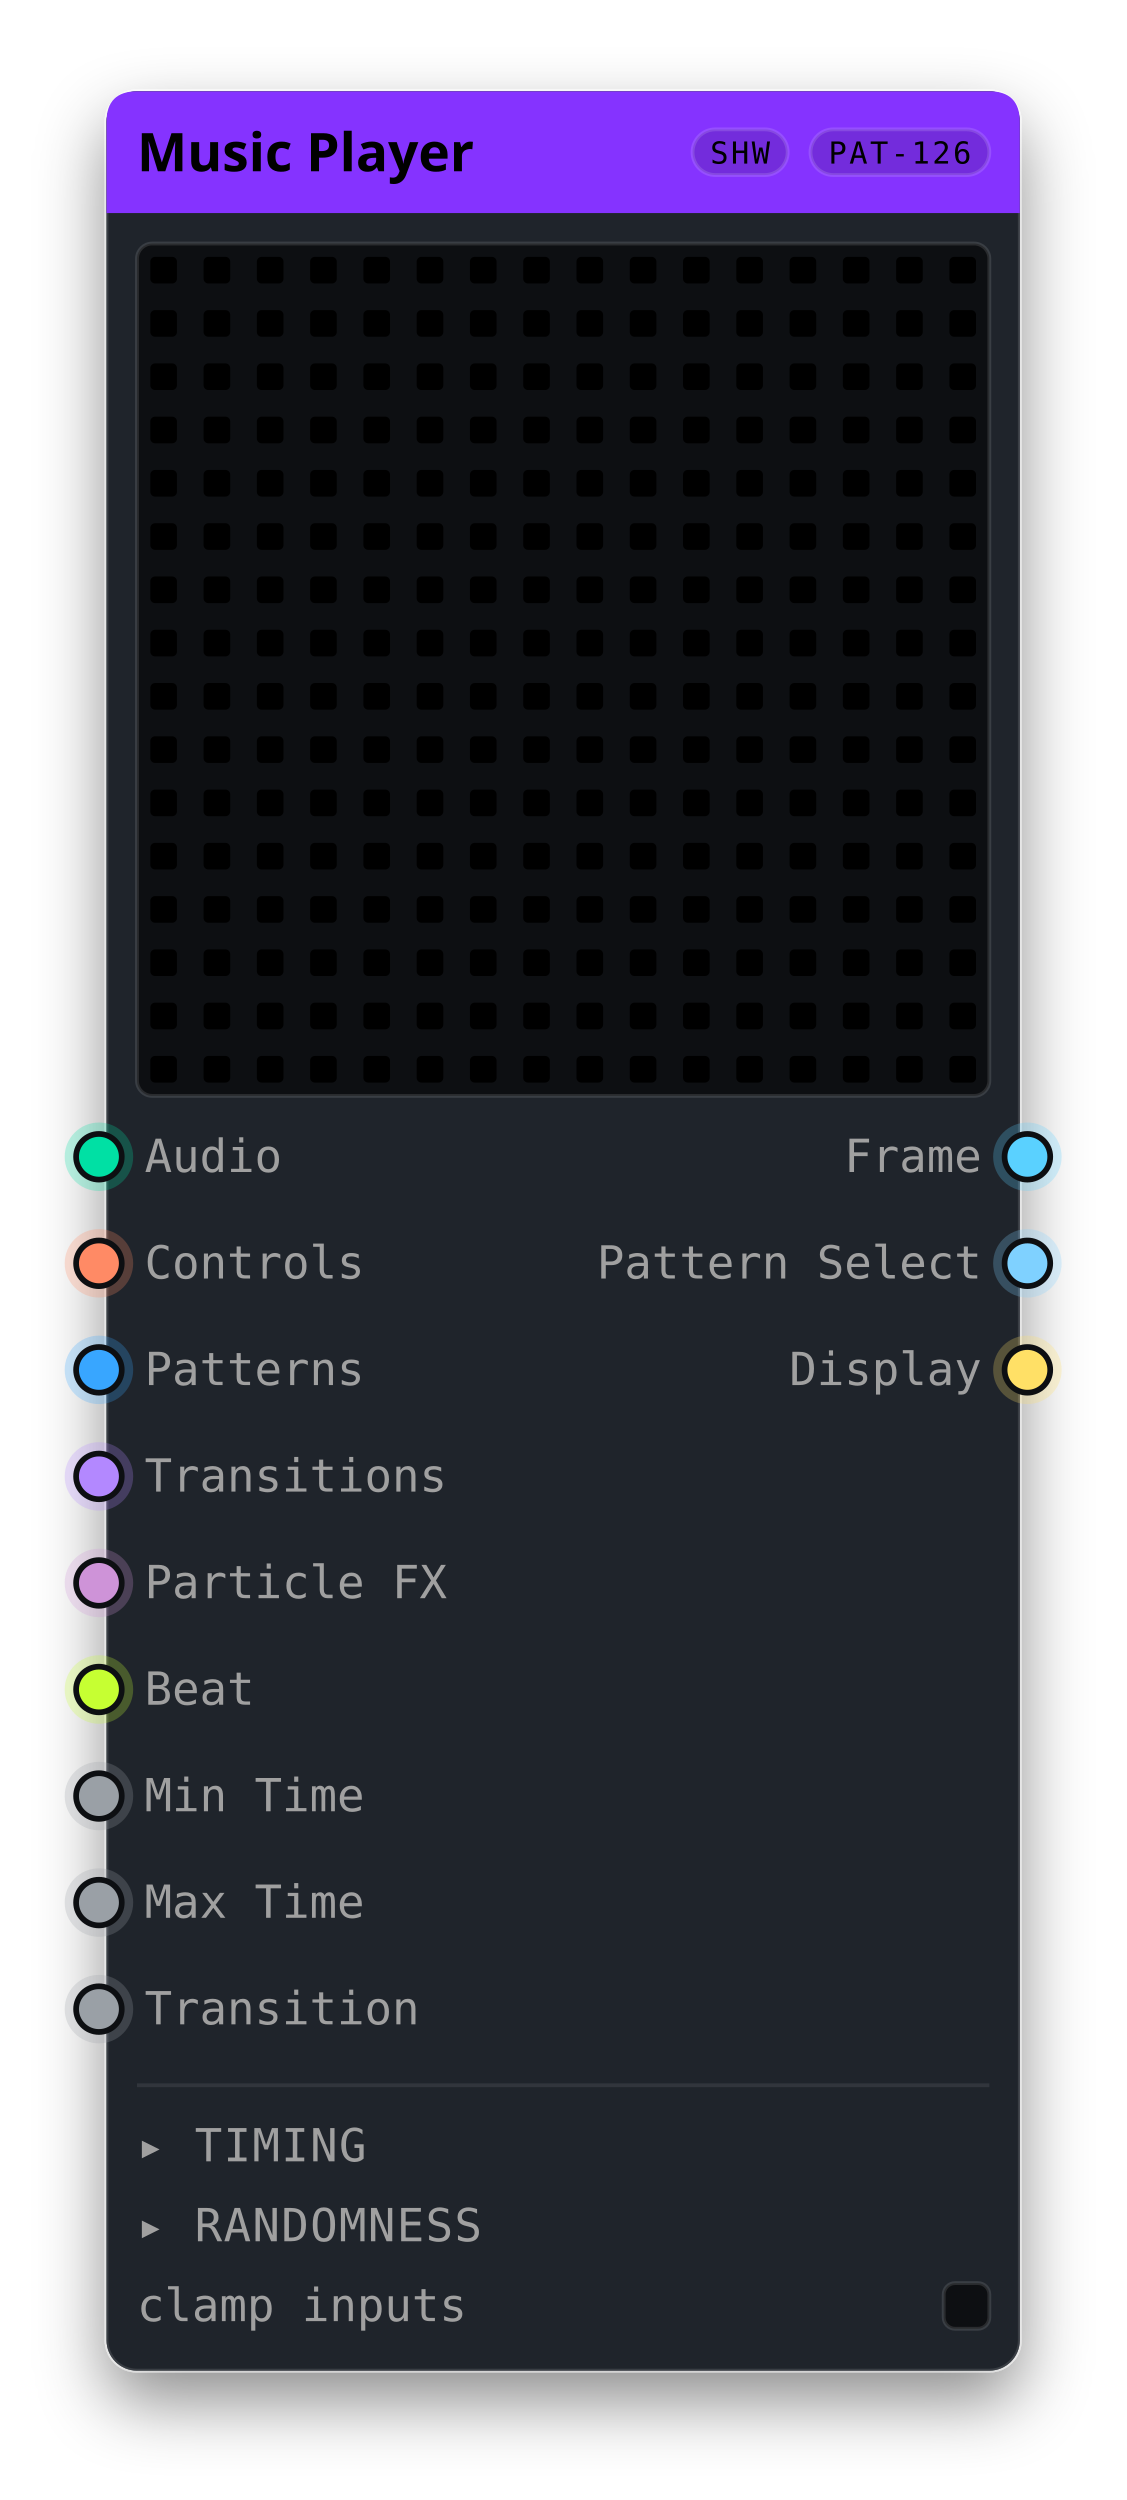
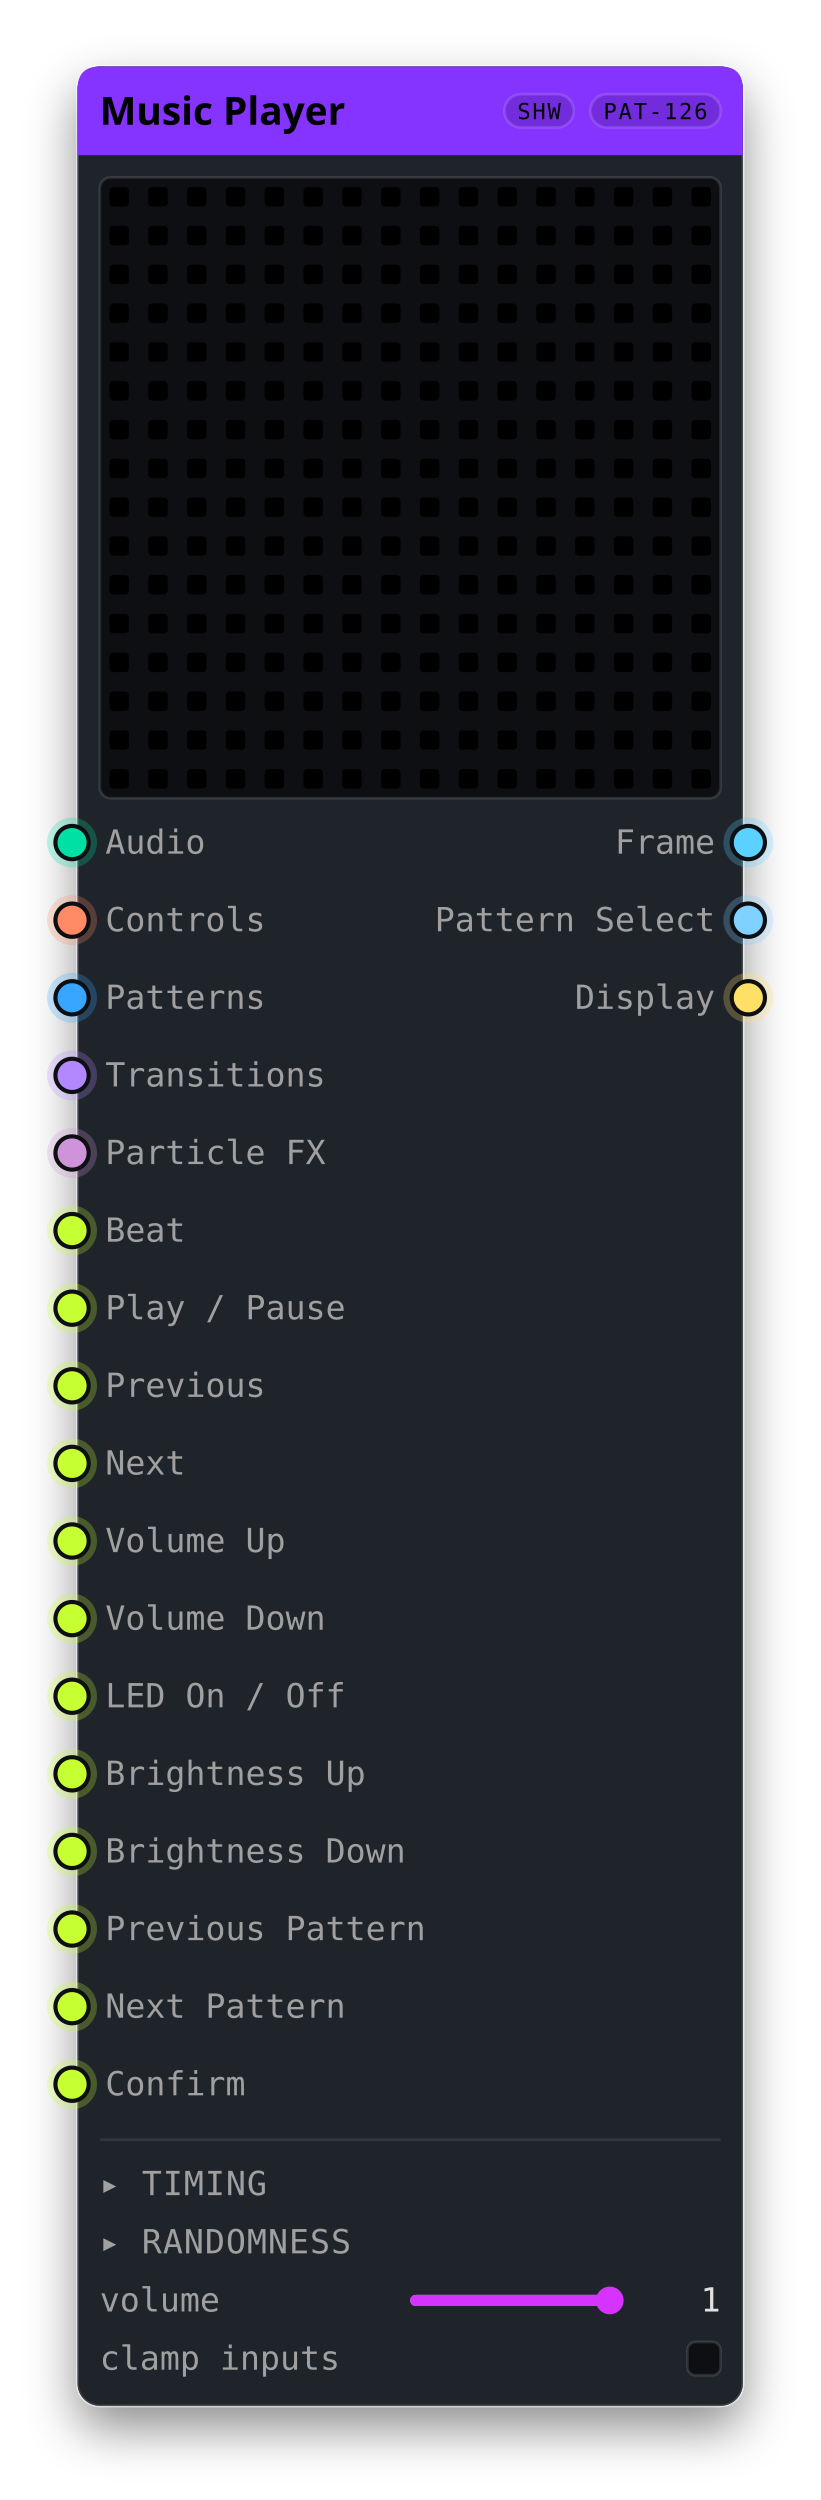
- <svg xmlns="http://www.w3.org/2000/svg" viewBox="0 0 296 657" width="296" height="657" role="img" aria-label="Music Player node">
+ <svg xmlns="http://www.w3.org/2000/svg" viewBox="0 0 296 902" width="296" height="902" role="img" aria-label="Music Player node">
  <defs>
    <filter id="shadow" x="-20%" y="-20%" width="140%" height="160%">
      <feDropShadow dx="0" dy="8" stdDeviation="9" flood-color="#000" flood-opacity="0.45" />
    </filter>
  </defs>
  <g transform="translate(28,24)">
-     <rect x="0" y="0" width="240" height="599" rx="8" fill="#1f242b" stroke="rgba(255,255,255,0.12)" filter="url(#shadow)" />
-     <rect x="0" y="0" width="240" height="599" rx="8" fill="#1f242b" stroke="rgba(255,255,255,0.12)" />
+     <rect x="0" y="0" width="240" height="844" rx="8" fill="#1f242b" stroke="rgba(255,255,255,0.12)" filter="url(#shadow)" />
+     <rect x="0" y="0" width="240" height="844" rx="8" fill="#1f242b" stroke="rgba(255,255,255,0.12)" />
    <path d="M0,32 L0,8 Q0,0 8,0 L232,0 Q240,0 240,8 L240,32 Z" fill="#8533ff" />
    <text x="8" y="21" font-family="'Audiowide','Trebuchet MS','Arial Black',sans-serif" font-size="14" font-weight="600" fill="#000">Music Player</text>
    <rect x="154" y="10" width="25" height="12" rx="6" fill="rgba(0,0,0,0.14)" stroke="rgba(255,255,255,0.14)" />
    <text x="166.5" y="19" text-anchor="middle" font-family="'JetBrains Mono','Cascadia Mono','Consolas',monospace" font-size="8" letter-spacing="0.08em" fill="#000">SHW</text>
    <rect x="185" y="10" width="47" height="12" rx="6" fill="rgba(0,0,0,0.14)" stroke="rgba(255,255,255,0.14)" />
    <text x="208.5" y="19" text-anchor="middle" font-family="'JetBrains Mono','Cascadia Mono','Consolas',monospace" font-size="8" letter-spacing="0.08em" fill="#000">PAT-126</text>
    <rect x="8" y="40" width="224" height="224" rx="4" fill="#0d0f12" stroke="rgba(255,255,255,0.12)" />
    <rect x="11.50" y="43.50" width="7.00" height="7.00" rx="1.26" fill="rgb(0,0,0)" />
    <rect x="25.50" y="43.50" width="7.00" height="7.00" rx="1.26" fill="rgb(0,0,0)" />
    <rect x="39.50" y="43.50" width="7.00" height="7.00" rx="1.26" fill="rgb(0,0,0)" />
    <rect x="53.50" y="43.50" width="7.00" height="7.00" rx="1.26" fill="rgb(0,0,0)" />
    <rect x="67.50" y="43.50" width="7.00" height="7.00" rx="1.26" fill="rgb(0,0,0)" />
    <rect x="81.50" y="43.50" width="7.00" height="7.00" rx="1.26" fill="rgb(0,0,0)" />
    <rect x="95.50" y="43.50" width="7.00" height="7.00" rx="1.26" fill="rgb(0,0,0)" />
    <rect x="109.50" y="43.50" width="7.00" height="7.00" rx="1.26" fill="rgb(0,0,0)" />
    <rect x="123.50" y="43.50" width="7.00" height="7.00" rx="1.26" fill="rgb(0,0,0)" />
    <rect x="137.50" y="43.50" width="7.00" height="7.00" rx="1.26" fill="rgb(0,0,0)" />
    <rect x="151.50" y="43.50" width="7.00" height="7.00" rx="1.26" fill="rgb(0,0,0)" />
    <rect x="165.50" y="43.50" width="7.00" height="7.00" rx="1.26" fill="rgb(0,0,0)" />
    <rect x="179.50" y="43.50" width="7.00" height="7.00" rx="1.26" fill="rgb(0,0,0)" />
    <rect x="193.50" y="43.50" width="7.00" height="7.00" rx="1.26" fill="rgb(0,0,0)" />
    <rect x="207.50" y="43.50" width="7.00" height="7.00" rx="1.26" fill="rgb(0,0,0)" />
    <rect x="221.50" y="43.50" width="7.00" height="7.00" rx="1.26" fill="rgb(0,0,0)" />
    <rect x="11.50" y="57.50" width="7.00" height="7.00" rx="1.26" fill="rgb(0,0,0)" />
    <rect x="25.50" y="57.50" width="7.00" height="7.00" rx="1.26" fill="rgb(0,0,0)" />
    <rect x="39.50" y="57.50" width="7.00" height="7.00" rx="1.26" fill="rgb(0,0,0)" />
    <rect x="53.50" y="57.50" width="7.00" height="7.00" rx="1.26" fill="rgb(0,0,0)" />
    <rect x="67.50" y="57.50" width="7.00" height="7.00" rx="1.26" fill="rgb(0,0,0)" />
    <rect x="81.50" y="57.50" width="7.00" height="7.00" rx="1.26" fill="rgb(0,0,0)" />
    <rect x="95.50" y="57.50" width="7.00" height="7.00" rx="1.26" fill="rgb(0,0,0)" />
    <rect x="109.50" y="57.50" width="7.00" height="7.00" rx="1.26" fill="rgb(0,0,0)" />
    <rect x="123.50" y="57.50" width="7.00" height="7.00" rx="1.26" fill="rgb(0,0,0)" />
    <rect x="137.50" y="57.50" width="7.00" height="7.00" rx="1.26" fill="rgb(0,0,0)" />
    <rect x="151.50" y="57.50" width="7.00" height="7.00" rx="1.26" fill="rgb(0,0,0)" />
    <rect x="165.50" y="57.50" width="7.00" height="7.00" rx="1.26" fill="rgb(0,0,0)" />
    <rect x="179.50" y="57.50" width="7.00" height="7.00" rx="1.26" fill="rgb(0,0,0)" />
    <rect x="193.50" y="57.50" width="7.00" height="7.00" rx="1.26" fill="rgb(0,0,0)" />
    <rect x="207.50" y="57.50" width="7.00" height="7.00" rx="1.26" fill="rgb(0,0,0)" />
    <rect x="221.50" y="57.50" width="7.00" height="7.00" rx="1.26" fill="rgb(0,0,0)" />
    <rect x="11.50" y="71.50" width="7.00" height="7.00" rx="1.26" fill="rgb(0,0,0)" />
    <rect x="25.50" y="71.50" width="7.00" height="7.00" rx="1.26" fill="rgb(0,0,0)" />
    <rect x="39.50" y="71.50" width="7.00" height="7.00" rx="1.26" fill="rgb(0,0,0)" />
    <rect x="53.50" y="71.50" width="7.00" height="7.00" rx="1.26" fill="rgb(0,0,0)" />
    <rect x="67.50" y="71.50" width="7.00" height="7.00" rx="1.26" fill="rgb(0,0,0)" />
    <rect x="81.50" y="71.50" width="7.00" height="7.00" rx="1.26" fill="rgb(0,0,0)" />
    <rect x="95.50" y="71.50" width="7.00" height="7.00" rx="1.26" fill="rgb(0,0,0)" />
    <rect x="109.50" y="71.50" width="7.00" height="7.00" rx="1.26" fill="rgb(0,0,0)" />
    <rect x="123.50" y="71.50" width="7.00" height="7.00" rx="1.26" fill="rgb(0,0,0)" />
    <rect x="137.50" y="71.50" width="7.00" height="7.00" rx="1.26" fill="rgb(0,0,0)" />
    <rect x="151.50" y="71.50" width="7.00" height="7.00" rx="1.26" fill="rgb(0,0,0)" />
    <rect x="165.50" y="71.50" width="7.00" height="7.00" rx="1.26" fill="rgb(0,0,0)" />
    <rect x="179.50" y="71.50" width="7.00" height="7.00" rx="1.26" fill="rgb(0,0,0)" />
    <rect x="193.50" y="71.50" width="7.00" height="7.00" rx="1.26" fill="rgb(0,0,0)" />
    <rect x="207.50" y="71.50" width="7.00" height="7.00" rx="1.26" fill="rgb(0,0,0)" />
    <rect x="221.50" y="71.50" width="7.00" height="7.00" rx="1.26" fill="rgb(0,0,0)" />
    <rect x="11.50" y="85.50" width="7.00" height="7.00" rx="1.26" fill="rgb(0,0,0)" />
    <rect x="25.50" y="85.50" width="7.00" height="7.00" rx="1.26" fill="rgb(0,0,0)" />
    <rect x="39.50" y="85.50" width="7.00" height="7.00" rx="1.26" fill="rgb(0,0,0)" />
    <rect x="53.50" y="85.50" width="7.00" height="7.00" rx="1.26" fill="rgb(0,0,0)" />
    <rect x="67.50" y="85.50" width="7.00" height="7.00" rx="1.26" fill="rgb(0,0,0)" />
    <rect x="81.50" y="85.50" width="7.00" height="7.00" rx="1.26" fill="rgb(0,0,0)" />
    <rect x="95.50" y="85.50" width="7.00" height="7.00" rx="1.26" fill="rgb(0,0,0)" />
    <rect x="109.50" y="85.50" width="7.00" height="7.00" rx="1.26" fill="rgb(0,0,0)" />
    <rect x="123.50" y="85.50" width="7.00" height="7.00" rx="1.26" fill="rgb(0,0,0)" />
    <rect x="137.50" y="85.50" width="7.00" height="7.00" rx="1.26" fill="rgb(0,0,0)" />
    <rect x="151.50" y="85.50" width="7.00" height="7.00" rx="1.26" fill="rgb(0,0,0)" />
    <rect x="165.50" y="85.50" width="7.00" height="7.00" rx="1.26" fill="rgb(0,0,0)" />
    <rect x="179.50" y="85.50" width="7.00" height="7.00" rx="1.26" fill="rgb(0,0,0)" />
    <rect x="193.50" y="85.50" width="7.00" height="7.00" rx="1.26" fill="rgb(0,0,0)" />
    <rect x="207.50" y="85.50" width="7.00" height="7.00" rx="1.26" fill="rgb(0,0,0)" />
    <rect x="221.50" y="85.50" width="7.00" height="7.00" rx="1.26" fill="rgb(0,0,0)" />
    <rect x="11.50" y="99.50" width="7.00" height="7.00" rx="1.26" fill="rgb(0,0,0)" />
    <rect x="25.50" y="99.50" width="7.00" height="7.00" rx="1.26" fill="rgb(0,0,0)" />
    <rect x="39.50" y="99.50" width="7.00" height="7.00" rx="1.26" fill="rgb(0,0,0)" />
    <rect x="53.50" y="99.50" width="7.00" height="7.00" rx="1.26" fill="rgb(0,0,0)" />
    <rect x="67.50" y="99.50" width="7.00" height="7.00" rx="1.26" fill="rgb(0,0,0)" />
    <rect x="81.50" y="99.50" width="7.00" height="7.00" rx="1.26" fill="rgb(0,0,0)" />
    <rect x="95.50" y="99.50" width="7.00" height="7.00" rx="1.26" fill="rgb(0,0,0)" />
    <rect x="109.50" y="99.50" width="7.00" height="7.00" rx="1.26" fill="rgb(0,0,0)" />
    <rect x="123.50" y="99.50" width="7.00" height="7.00" rx="1.26" fill="rgb(0,0,0)" />
    <rect x="137.50" y="99.50" width="7.00" height="7.00" rx="1.26" fill="rgb(0,0,0)" />
    <rect x="151.50" y="99.50" width="7.00" height="7.00" rx="1.26" fill="rgb(0,0,0)" />
    <rect x="165.50" y="99.50" width="7.00" height="7.00" rx="1.26" fill="rgb(0,0,0)" />
    <rect x="179.50" y="99.50" width="7.00" height="7.00" rx="1.26" fill="rgb(0,0,0)" />
    <rect x="193.50" y="99.50" width="7.00" height="7.00" rx="1.26" fill="rgb(0,0,0)" />
    <rect x="207.50" y="99.50" width="7.00" height="7.00" rx="1.26" fill="rgb(0,0,0)" />
    <rect x="221.50" y="99.50" width="7.00" height="7.00" rx="1.26" fill="rgb(0,0,0)" />
    <rect x="11.50" y="113.50" width="7.00" height="7.00" rx="1.26" fill="rgb(0,0,0)" />
    <rect x="25.50" y="113.50" width="7.00" height="7.00" rx="1.26" fill="rgb(0,0,0)" />
    <rect x="39.50" y="113.50" width="7.00" height="7.00" rx="1.26" fill="rgb(0,0,0)" />
    <rect x="53.50" y="113.50" width="7.00" height="7.00" rx="1.26" fill="rgb(0,0,0)" />
    <rect x="67.50" y="113.50" width="7.00" height="7.00" rx="1.26" fill="rgb(0,0,0)" />
    <rect x="81.50" y="113.50" width="7.00" height="7.00" rx="1.26" fill="rgb(0,0,0)" />
    <rect x="95.50" y="113.50" width="7.00" height="7.00" rx="1.26" fill="rgb(0,0,0)" />
    <rect x="109.50" y="113.50" width="7.00" height="7.00" rx="1.26" fill="rgb(0,0,0)" />
    <rect x="123.50" y="113.50" width="7.00" height="7.00" rx="1.26" fill="rgb(0,0,0)" />
    <rect x="137.50" y="113.50" width="7.00" height="7.00" rx="1.26" fill="rgb(0,0,0)" />
    <rect x="151.50" y="113.50" width="7.00" height="7.00" rx="1.26" fill="rgb(0,0,0)" />
    <rect x="165.50" y="113.50" width="7.00" height="7.00" rx="1.26" fill="rgb(0,0,0)" />
    <rect x="179.50" y="113.50" width="7.00" height="7.00" rx="1.26" fill="rgb(0,0,0)" />
    <rect x="193.50" y="113.50" width="7.00" height="7.00" rx="1.26" fill="rgb(0,0,0)" />
    <rect x="207.50" y="113.50" width="7.00" height="7.00" rx="1.26" fill="rgb(0,0,0)" />
    <rect x="221.50" y="113.50" width="7.00" height="7.00" rx="1.26" fill="rgb(0,0,0)" />
    <rect x="11.50" y="127.50" width="7.00" height="7.00" rx="1.26" fill="rgb(0,0,0)" />
    <rect x="25.50" y="127.50" width="7.00" height="7.00" rx="1.26" fill="rgb(0,0,0)" />
    <rect x="39.50" y="127.50" width="7.00" height="7.00" rx="1.26" fill="rgb(0,0,0)" />
    <rect x="53.50" y="127.50" width="7.00" height="7.00" rx="1.26" fill="rgb(0,0,0)" />
    <rect x="67.50" y="127.50" width="7.00" height="7.00" rx="1.26" fill="rgb(0,0,0)" />
    <rect x="81.50" y="127.50" width="7.00" height="7.00" rx="1.26" fill="rgb(0,0,0)" />
    <rect x="95.50" y="127.50" width="7.00" height="7.00" rx="1.26" fill="rgb(0,0,0)" />
    <rect x="109.50" y="127.50" width="7.00" height="7.00" rx="1.26" fill="rgb(0,0,0)" />
    <rect x="123.50" y="127.50" width="7.00" height="7.00" rx="1.26" fill="rgb(0,0,0)" />
    <rect x="137.50" y="127.50" width="7.00" height="7.00" rx="1.26" fill="rgb(0,0,0)" />
    <rect x="151.50" y="127.50" width="7.00" height="7.00" rx="1.26" fill="rgb(0,0,0)" />
    <rect x="165.50" y="127.50" width="7.00" height="7.00" rx="1.26" fill="rgb(0,0,0)" />
    <rect x="179.50" y="127.50" width="7.00" height="7.00" rx="1.26" fill="rgb(0,0,0)" />
    <rect x="193.50" y="127.50" width="7.00" height="7.00" rx="1.26" fill="rgb(0,0,0)" />
    <rect x="207.50" y="127.50" width="7.00" height="7.00" rx="1.26" fill="rgb(0,0,0)" />
    <rect x="221.50" y="127.50" width="7.00" height="7.00" rx="1.26" fill="rgb(0,0,0)" />
    <rect x="11.50" y="141.50" width="7.00" height="7.00" rx="1.26" fill="rgb(0,0,0)" />
    <rect x="25.50" y="141.50" width="7.00" height="7.00" rx="1.26" fill="rgb(0,0,0)" />
    <rect x="39.50" y="141.50" width="7.00" height="7.00" rx="1.26" fill="rgb(0,0,0)" />
    <rect x="53.50" y="141.50" width="7.00" height="7.00" rx="1.26" fill="rgb(0,0,0)" />
    <rect x="67.50" y="141.50" width="7.00" height="7.00" rx="1.26" fill="rgb(0,0,0)" />
    <rect x="81.50" y="141.50" width="7.00" height="7.00" rx="1.26" fill="rgb(0,0,0)" />
    <rect x="95.50" y="141.50" width="7.00" height="7.00" rx="1.26" fill="rgb(0,0,0)" />
    <rect x="109.50" y="141.50" width="7.00" height="7.00" rx="1.26" fill="rgb(0,0,0)" />
    <rect x="123.50" y="141.50" width="7.00" height="7.00" rx="1.26" fill="rgb(0,0,0)" />
    <rect x="137.50" y="141.50" width="7.00" height="7.00" rx="1.26" fill="rgb(0,0,0)" />
    <rect x="151.50" y="141.50" width="7.00" height="7.00" rx="1.26" fill="rgb(0,0,0)" />
    <rect x="165.50" y="141.50" width="7.00" height="7.00" rx="1.26" fill="rgb(0,0,0)" />
    <rect x="179.50" y="141.50" width="7.00" height="7.00" rx="1.26" fill="rgb(0,0,0)" />
    <rect x="193.50" y="141.50" width="7.00" height="7.00" rx="1.26" fill="rgb(0,0,0)" />
    <rect x="207.50" y="141.50" width="7.00" height="7.00" rx="1.26" fill="rgb(0,0,0)" />
    <rect x="221.50" y="141.50" width="7.00" height="7.00" rx="1.26" fill="rgb(0,0,0)" />
    <rect x="11.50" y="155.50" width="7.00" height="7.00" rx="1.26" fill="rgb(0,0,0)" />
    <rect x="25.50" y="155.50" width="7.00" height="7.00" rx="1.26" fill="rgb(0,0,0)" />
    <rect x="39.50" y="155.50" width="7.00" height="7.00" rx="1.26" fill="rgb(0,0,0)" />
    <rect x="53.50" y="155.50" width="7.00" height="7.00" rx="1.26" fill="rgb(0,0,0)" />
    <rect x="67.50" y="155.50" width="7.00" height="7.00" rx="1.26" fill="rgb(0,0,0)" />
    <rect x="81.50" y="155.50" width="7.00" height="7.00" rx="1.26" fill="rgb(0,0,0)" />
    <rect x="95.50" y="155.50" width="7.00" height="7.00" rx="1.26" fill="rgb(0,0,0)" />
    <rect x="109.50" y="155.50" width="7.00" height="7.00" rx="1.26" fill="rgb(0,0,0)" />
    <rect x="123.50" y="155.50" width="7.00" height="7.00" rx="1.26" fill="rgb(0,0,0)" />
    <rect x="137.50" y="155.50" width="7.00" height="7.00" rx="1.26" fill="rgb(0,0,0)" />
    <rect x="151.50" y="155.50" width="7.00" height="7.00" rx="1.26" fill="rgb(0,0,0)" />
    <rect x="165.50" y="155.50" width="7.00" height="7.00" rx="1.26" fill="rgb(0,0,0)" />
    <rect x="179.50" y="155.50" width="7.00" height="7.00" rx="1.26" fill="rgb(0,0,0)" />
    <rect x="193.50" y="155.50" width="7.00" height="7.00" rx="1.26" fill="rgb(0,0,0)" />
    <rect x="207.50" y="155.50" width="7.00" height="7.00" rx="1.26" fill="rgb(0,0,0)" />
    <rect x="221.50" y="155.50" width="7.00" height="7.00" rx="1.26" fill="rgb(0,0,0)" />
    <rect x="11.50" y="169.50" width="7.00" height="7.00" rx="1.26" fill="rgb(0,0,0)" />
    <rect x="25.50" y="169.50" width="7.00" height="7.00" rx="1.26" fill="rgb(0,0,0)" />
    <rect x="39.50" y="169.50" width="7.00" height="7.00" rx="1.26" fill="rgb(0,0,0)" />
    <rect x="53.50" y="169.50" width="7.00" height="7.00" rx="1.26" fill="rgb(0,0,0)" />
    <rect x="67.50" y="169.50" width="7.00" height="7.00" rx="1.26" fill="rgb(0,0,0)" />
    <rect x="81.50" y="169.50" width="7.00" height="7.00" rx="1.26" fill="rgb(0,0,0)" />
    <rect x="95.50" y="169.50" width="7.00" height="7.00" rx="1.26" fill="rgb(0,0,0)" />
    <rect x="109.50" y="169.50" width="7.00" height="7.00" rx="1.26" fill="rgb(0,0,0)" />
    <rect x="123.50" y="169.50" width="7.00" height="7.00" rx="1.26" fill="rgb(0,0,0)" />
    <rect x="137.50" y="169.50" width="7.00" height="7.00" rx="1.26" fill="rgb(0,0,0)" />
    <rect x="151.50" y="169.50" width="7.00" height="7.00" rx="1.26" fill="rgb(0,0,0)" />
    <rect x="165.50" y="169.50" width="7.00" height="7.00" rx="1.26" fill="rgb(0,0,0)" />
    <rect x="179.50" y="169.50" width="7.00" height="7.00" rx="1.26" fill="rgb(0,0,0)" />
    <rect x="193.50" y="169.50" width="7.00" height="7.00" rx="1.26" fill="rgb(0,0,0)" />
    <rect x="207.50" y="169.50" width="7.00" height="7.00" rx="1.26" fill="rgb(0,0,0)" />
    <rect x="221.50" y="169.50" width="7.00" height="7.00" rx="1.26" fill="rgb(0,0,0)" />
    <rect x="11.50" y="183.50" width="7.00" height="7.00" rx="1.26" fill="rgb(0,0,0)" />
    <rect x="25.50" y="183.50" width="7.00" height="7.00" rx="1.26" fill="rgb(0,0,0)" />
    <rect x="39.50" y="183.50" width="7.00" height="7.00" rx="1.26" fill="rgb(0,0,0)" />
    <rect x="53.50" y="183.50" width="7.00" height="7.00" rx="1.26" fill="rgb(0,0,0)" />
    <rect x="67.50" y="183.50" width="7.00" height="7.00" rx="1.26" fill="rgb(0,0,0)" />
    <rect x="81.50" y="183.50" width="7.00" height="7.00" rx="1.26" fill="rgb(0,0,0)" />
    <rect x="95.50" y="183.50" width="7.00" height="7.00" rx="1.26" fill="rgb(0,0,0)" />
    <rect x="109.50" y="183.50" width="7.00" height="7.00" rx="1.26" fill="rgb(0,0,0)" />
    <rect x="123.50" y="183.50" width="7.00" height="7.00" rx="1.26" fill="rgb(0,0,0)" />
    <rect x="137.50" y="183.50" width="7.00" height="7.00" rx="1.26" fill="rgb(0,0,0)" />
    <rect x="151.50" y="183.50" width="7.00" height="7.00" rx="1.26" fill="rgb(0,0,0)" />
    <rect x="165.50" y="183.50" width="7.00" height="7.00" rx="1.26" fill="rgb(0,0,0)" />
    <rect x="179.50" y="183.50" width="7.00" height="7.00" rx="1.26" fill="rgb(0,0,0)" />
    <rect x="193.50" y="183.50" width="7.00" height="7.00" rx="1.26" fill="rgb(0,0,0)" />
    <rect x="207.50" y="183.50" width="7.00" height="7.00" rx="1.26" fill="rgb(0,0,0)" />
    <rect x="221.50" y="183.50" width="7.00" height="7.00" rx="1.26" fill="rgb(0,0,0)" />
    <rect x="11.50" y="197.50" width="7.00" height="7.00" rx="1.26" fill="rgb(0,0,0)" />
    <rect x="25.50" y="197.50" width="7.00" height="7.00" rx="1.26" fill="rgb(0,0,0)" />
    <rect x="39.50" y="197.50" width="7.00" height="7.00" rx="1.26" fill="rgb(0,0,0)" />
    <rect x="53.50" y="197.50" width="7.00" height="7.00" rx="1.26" fill="rgb(0,0,0)" />
    <rect x="67.50" y="197.50" width="7.00" height="7.00" rx="1.26" fill="rgb(0,0,0)" />
    <rect x="81.50" y="197.50" width="7.00" height="7.00" rx="1.26" fill="rgb(0,0,0)" />
    <rect x="95.50" y="197.50" width="7.00" height="7.00" rx="1.26" fill="rgb(0,0,0)" />
    <rect x="109.50" y="197.50" width="7.00" height="7.00" rx="1.26" fill="rgb(0,0,0)" />
    <rect x="123.50" y="197.50" width="7.00" height="7.00" rx="1.26" fill="rgb(0,0,0)" />
    <rect x="137.50" y="197.50" width="7.00" height="7.00" rx="1.26" fill="rgb(0,0,0)" />
    <rect x="151.50" y="197.50" width="7.00" height="7.00" rx="1.26" fill="rgb(0,0,0)" />
    <rect x="165.50" y="197.50" width="7.00" height="7.00" rx="1.26" fill="rgb(0,0,0)" />
    <rect x="179.50" y="197.50" width="7.00" height="7.00" rx="1.26" fill="rgb(0,0,0)" />
    <rect x="193.50" y="197.50" width="7.00" height="7.00" rx="1.26" fill="rgb(0,0,0)" />
    <rect x="207.50" y="197.50" width="7.00" height="7.00" rx="1.26" fill="rgb(0,0,0)" />
    <rect x="221.50" y="197.50" width="7.00" height="7.00" rx="1.26" fill="rgb(0,0,0)" />
    <rect x="11.50" y="211.50" width="7.00" height="7.00" rx="1.26" fill="rgb(0,0,0)" />
    <rect x="25.50" y="211.50" width="7.00" height="7.00" rx="1.26" fill="rgb(0,0,0)" />
    <rect x="39.50" y="211.50" width="7.00" height="7.00" rx="1.26" fill="rgb(0,0,0)" />
    <rect x="53.50" y="211.50" width="7.00" height="7.00" rx="1.26" fill="rgb(0,0,0)" />
    <rect x="67.50" y="211.50" width="7.00" height="7.00" rx="1.26" fill="rgb(0,0,0)" />
    <rect x="81.50" y="211.50" width="7.00" height="7.00" rx="1.26" fill="rgb(0,0,0)" />
    <rect x="95.50" y="211.50" width="7.00" height="7.00" rx="1.26" fill="rgb(0,0,0)" />
    <rect x="109.50" y="211.50" width="7.00" height="7.00" rx="1.26" fill="rgb(0,0,0)" />
    <rect x="123.50" y="211.50" width="7.00" height="7.00" rx="1.26" fill="rgb(0,0,0)" />
    <rect x="137.50" y="211.50" width="7.00" height="7.00" rx="1.26" fill="rgb(0,0,0)" />
    <rect x="151.50" y="211.50" width="7.00" height="7.00" rx="1.26" fill="rgb(0,0,0)" />
    <rect x="165.50" y="211.50" width="7.00" height="7.00" rx="1.26" fill="rgb(0,0,0)" />
    <rect x="179.50" y="211.50" width="7.00" height="7.00" rx="1.26" fill="rgb(0,0,0)" />
    <rect x="193.50" y="211.50" width="7.00" height="7.00" rx="1.26" fill="rgb(0,0,0)" />
    <rect x="207.50" y="211.50" width="7.00" height="7.00" rx="1.26" fill="rgb(0,0,0)" />
    <rect x="221.50" y="211.50" width="7.00" height="7.00" rx="1.26" fill="rgb(0,0,0)" />
    <rect x="11.50" y="225.50" width="7.00" height="7.00" rx="1.26" fill="rgb(0,0,0)" />
    <rect x="25.50" y="225.50" width="7.00" height="7.00" rx="1.26" fill="rgb(0,0,0)" />
    <rect x="39.50" y="225.50" width="7.00" height="7.00" rx="1.26" fill="rgb(0,0,0)" />
    <rect x="53.50" y="225.50" width="7.00" height="7.00" rx="1.26" fill="rgb(0,0,0)" />
    <rect x="67.50" y="225.50" width="7.00" height="7.00" rx="1.26" fill="rgb(0,0,0)" />
    <rect x="81.50" y="225.50" width="7.00" height="7.00" rx="1.26" fill="rgb(0,0,0)" />
    <rect x="95.50" y="225.50" width="7.00" height="7.00" rx="1.26" fill="rgb(0,0,0)" />
    <rect x="109.50" y="225.50" width="7.00" height="7.00" rx="1.26" fill="rgb(0,0,0)" />
    <rect x="123.50" y="225.50" width="7.00" height="7.00" rx="1.26" fill="rgb(0,0,0)" />
    <rect x="137.50" y="225.50" width="7.00" height="7.00" rx="1.26" fill="rgb(0,0,0)" />
    <rect x="151.50" y="225.50" width="7.00" height="7.00" rx="1.26" fill="rgb(0,0,0)" />
    <rect x="165.50" y="225.50" width="7.00" height="7.00" rx="1.26" fill="rgb(0,0,0)" />
    <rect x="179.50" y="225.50" width="7.00" height="7.00" rx="1.26" fill="rgb(0,0,0)" />
    <rect x="193.50" y="225.50" width="7.00" height="7.00" rx="1.26" fill="rgb(0,0,0)" />
    <rect x="207.50" y="225.50" width="7.00" height="7.00" rx="1.26" fill="rgb(0,0,0)" />
    <rect x="221.50" y="225.50" width="7.00" height="7.00" rx="1.26" fill="rgb(0,0,0)" />
    <rect x="11.50" y="239.50" width="7.00" height="7.00" rx="1.26" fill="rgb(0,0,0)" />
    <rect x="25.50" y="239.50" width="7.00" height="7.00" rx="1.26" fill="rgb(0,0,0)" />
    <rect x="39.50" y="239.50" width="7.00" height="7.00" rx="1.26" fill="rgb(0,0,0)" />
    <rect x="53.50" y="239.50" width="7.00" height="7.00" rx="1.26" fill="rgb(0,0,0)" />
    <rect x="67.50" y="239.50" width="7.00" height="7.00" rx="1.26" fill="rgb(0,0,0)" />
    <rect x="81.50" y="239.50" width="7.00" height="7.00" rx="1.26" fill="rgb(0,0,0)" />
    <rect x="95.50" y="239.50" width="7.00" height="7.00" rx="1.26" fill="rgb(0,0,0)" />
    <rect x="109.50" y="239.50" width="7.00" height="7.00" rx="1.26" fill="rgb(0,0,0)" />
    <rect x="123.50" y="239.50" width="7.00" height="7.00" rx="1.26" fill="rgb(0,0,0)" />
    <rect x="137.50" y="239.50" width="7.00" height="7.00" rx="1.26" fill="rgb(0,0,0)" />
    <rect x="151.50" y="239.50" width="7.00" height="7.00" rx="1.26" fill="rgb(0,0,0)" />
    <rect x="165.50" y="239.50" width="7.00" height="7.00" rx="1.26" fill="rgb(0,0,0)" />
    <rect x="179.50" y="239.50" width="7.00" height="7.00" rx="1.26" fill="rgb(0,0,0)" />
    <rect x="193.50" y="239.50" width="7.00" height="7.00" rx="1.26" fill="rgb(0,0,0)" />
    <rect x="207.50" y="239.50" width="7.00" height="7.00" rx="1.26" fill="rgb(0,0,0)" />
    <rect x="221.50" y="239.50" width="7.00" height="7.00" rx="1.26" fill="rgb(0,0,0)" />
    <rect x="11.50" y="253.50" width="7.00" height="7.00" rx="1.26" fill="rgb(0,0,0)" />
    <rect x="25.50" y="253.50" width="7.00" height="7.00" rx="1.26" fill="rgb(0,0,0)" />
    <rect x="39.50" y="253.50" width="7.00" height="7.00" rx="1.26" fill="rgb(0,0,0)" />
    <rect x="53.50" y="253.50" width="7.00" height="7.00" rx="1.26" fill="rgb(0,0,0)" />
    <rect x="67.50" y="253.50" width="7.00" height="7.00" rx="1.26" fill="rgb(0,0,0)" />
    <rect x="81.50" y="253.50" width="7.00" height="7.00" rx="1.26" fill="rgb(0,0,0)" />
    <rect x="95.50" y="253.50" width="7.00" height="7.00" rx="1.26" fill="rgb(0,0,0)" />
    <rect x="109.50" y="253.50" width="7.00" height="7.00" rx="1.26" fill="rgb(0,0,0)" />
    <rect x="123.50" y="253.50" width="7.00" height="7.00" rx="1.26" fill="rgb(0,0,0)" />
    <rect x="137.50" y="253.50" width="7.00" height="7.00" rx="1.26" fill="rgb(0,0,0)" />
    <rect x="151.50" y="253.50" width="7.00" height="7.00" rx="1.26" fill="rgb(0,0,0)" />
    <rect x="165.50" y="253.50" width="7.00" height="7.00" rx="1.26" fill="rgb(0,0,0)" />
    <rect x="179.50" y="253.50" width="7.00" height="7.00" rx="1.26" fill="rgb(0,0,0)" />
    <rect x="193.50" y="253.50" width="7.00" height="7.00" rx="1.26" fill="rgb(0,0,0)" />
    <rect x="207.50" y="253.50" width="7.00" height="7.00" rx="1.26" fill="rgb(0,0,0)" />
    <rect x="221.50" y="253.50" width="7.00" height="7.00" rx="1.26" fill="rgb(0,0,0)" />
    <circle cx="-2" cy="280" r="9" fill="#00e0a4" opacity="0.25" />
    <circle cx="-2" cy="280" r="6" fill="#00e0a4" stroke="#0d0f12" stroke-width="1.5" />
    <text x="10" y="284" font-family="'JetBrains Mono','Cascadia Mono','Consolas',monospace" font-size="12" fill="#a0a0a0">Audio</text>
    <circle cx="242" cy="280" r="9" fill="#5ad1ff" opacity="0.25" />
    <circle cx="242" cy="280" r="6" fill="#5ad1ff" stroke="#0d0f12" stroke-width="1.5" />
    <text x="230" y="284" text-anchor="end" font-family="'JetBrains Mono','Cascadia Mono','Consolas',monospace" font-size="12" fill="#a0a0a0">Frame</text>
    <circle cx="-2" cy="308" r="9" fill="#ff8a65" opacity="0.25" />
    <circle cx="-2" cy="308" r="6" fill="#ff8a65" stroke="#0d0f12" stroke-width="1.5" />
    <text x="10" y="312" font-family="'JetBrains Mono','Cascadia Mono','Consolas',monospace" font-size="12" fill="#a0a0a0">Controls</text>
    <circle cx="242" cy="308" r="9" fill="#7fd1ff" opacity="0.25" />
    <circle cx="242" cy="308" r="6" fill="#7fd1ff" stroke="#0d0f12" stroke-width="1.5" />
    <text x="230" y="312" text-anchor="end" font-family="'JetBrains Mono','Cascadia Mono','Consolas',monospace" font-size="12" fill="#a0a0a0">Pattern Select</text>
    <circle cx="-2" cy="336" r="9" fill="#38a6ff" opacity="0.25" />
    <circle cx="-2" cy="336" r="6" fill="#38a6ff" stroke="#0d0f12" stroke-width="1.5" />
    <text x="10" y="340" font-family="'JetBrains Mono','Cascadia Mono','Consolas',monospace" font-size="12" fill="#a0a0a0">Patterns</text>
    <circle cx="242" cy="336" r="9" fill="#ffe066" opacity="0.25" />
    <circle cx="242" cy="336" r="6" fill="#ffe066" stroke="#0d0f12" stroke-width="1.5" />
    <text x="230" y="340" text-anchor="end" font-family="'JetBrains Mono','Cascadia Mono','Consolas',monospace" font-size="12" fill="#a0a0a0">Display</text>
    <circle cx="-2" cy="364" r="9" fill="#b388ff" opacity="0.25" />
    <circle cx="-2" cy="364" r="6" fill="#b388ff" stroke="#0d0f12" stroke-width="1.5" />
    <text x="10" y="368" font-family="'JetBrains Mono','Cascadia Mono','Consolas',monospace" font-size="12" fill="#a0a0a0">Transitions</text>
    <circle cx="-2" cy="392" r="9" fill="#ce93d8" opacity="0.25" />
    <circle cx="-2" cy="392" r="6" fill="#ce93d8" stroke="#0d0f12" stroke-width="1.5" />
    <text x="10" y="396" font-family="'JetBrains Mono','Cascadia Mono','Consolas',monospace" font-size="12" fill="#a0a0a0">Particle FX</text>
    <circle cx="-2" cy="420" r="9" fill="#c6ff32" opacity="0.25" />
    <circle cx="-2" cy="420" r="6" fill="#c6ff32" stroke="#0d0f12" stroke-width="1.5" />
    <text x="10" y="424" font-family="'JetBrains Mono','Cascadia Mono','Consolas',monospace" font-size="12" fill="#a0a0a0">Beat</text>
-     <circle cx="-2" cy="448" r="9" fill="#9aa0a6" opacity="0.25" />
-     <circle cx="-2" cy="448" r="6" fill="#9aa0a6" stroke="#0d0f12" stroke-width="1.5" />
-     <text x="10" y="452" font-family="'JetBrains Mono','Cascadia Mono','Consolas',monospace" font-size="12" fill="#a0a0a0">Min Time</text>
-     <circle cx="-2" cy="476" r="9" fill="#9aa0a6" opacity="0.25" />
-     <circle cx="-2" cy="476" r="6" fill="#9aa0a6" stroke="#0d0f12" stroke-width="1.5" />
-     <text x="10" y="480" font-family="'JetBrains Mono','Cascadia Mono','Consolas',monospace" font-size="12" fill="#a0a0a0">Max Time</text>
-     <circle cx="-2" cy="504" r="9" fill="#9aa0a6" opacity="0.25" />
-     <circle cx="-2" cy="504" r="6" fill="#9aa0a6" stroke="#0d0f12" stroke-width="1.5" />
-     <text x="10" y="508" font-family="'JetBrains Mono','Cascadia Mono','Consolas',monospace" font-size="12" fill="#a0a0a0">Transition</text>
-     <line x1="8" y1="524" x2="232" y2="524" stroke="rgba(255,255,255,0.08)" />
-     <text x="8" y="544" font-family="'JetBrains Mono','Cascadia Mono','Consolas',monospace" font-size="12" letter-spacing="0.03em" fill="#a0a0a0">▸ TIMING</text>
-     <text x="8" y="565" font-family="'JetBrains Mono','Cascadia Mono','Consolas',monospace" font-size="12" letter-spacing="0.03em" fill="#a0a0a0">▸ RANDOMNESS</text>
-     <text x="8" y="586" font-family="'JetBrains Mono','Cascadia Mono','Consolas',monospace" font-size="12" fill="#a0a0a0">clamp inputs</text>
+     <circle cx="-2" cy="448" r="9" fill="#c6ff32" opacity="0.25" />
+     <circle cx="-2" cy="448" r="6" fill="#c6ff32" stroke="#0d0f12" stroke-width="1.5" />
+     <text x="10" y="452" font-family="'JetBrains Mono','Cascadia Mono','Consolas',monospace" font-size="12" fill="#a0a0a0">Play / Pause</text>
+     <circle cx="-2" cy="476" r="9" fill="#c6ff32" opacity="0.25" />
+     <circle cx="-2" cy="476" r="6" fill="#c6ff32" stroke="#0d0f12" stroke-width="1.5" />
+     <text x="10" y="480" font-family="'JetBrains Mono','Cascadia Mono','Consolas',monospace" font-size="12" fill="#a0a0a0">Previous</text>
+     <circle cx="-2" cy="504" r="9" fill="#c6ff32" opacity="0.25" />
+     <circle cx="-2" cy="504" r="6" fill="#c6ff32" stroke="#0d0f12" stroke-width="1.5" />
+     <text x="10" y="508" font-family="'JetBrains Mono','Cascadia Mono','Consolas',monospace" font-size="12" fill="#a0a0a0">Next</text>
+     <circle cx="-2" cy="532" r="9" fill="#c6ff32" opacity="0.25" />
+     <circle cx="-2" cy="532" r="6" fill="#c6ff32" stroke="#0d0f12" stroke-width="1.5" />
+     <text x="10" y="536" font-family="'JetBrains Mono','Cascadia Mono','Consolas',monospace" font-size="12" fill="#a0a0a0">Volume Up</text>
+     <circle cx="-2" cy="560" r="9" fill="#c6ff32" opacity="0.25" />
+     <circle cx="-2" cy="560" r="6" fill="#c6ff32" stroke="#0d0f12" stroke-width="1.5" />
+     <text x="10" y="564" font-family="'JetBrains Mono','Cascadia Mono','Consolas',monospace" font-size="12" fill="#a0a0a0">Volume Down</text>
+     <circle cx="-2" cy="588" r="9" fill="#c6ff32" opacity="0.25" />
+     <circle cx="-2" cy="588" r="6" fill="#c6ff32" stroke="#0d0f12" stroke-width="1.5" />
+     <text x="10" y="592" font-family="'JetBrains Mono','Cascadia Mono','Consolas',monospace" font-size="12" fill="#a0a0a0">LED On / Off</text>
+     <circle cx="-2" cy="616" r="9" fill="#c6ff32" opacity="0.25" />
+     <circle cx="-2" cy="616" r="6" fill="#c6ff32" stroke="#0d0f12" stroke-width="1.5" />
+     <text x="10" y="620" font-family="'JetBrains Mono','Cascadia Mono','Consolas',monospace" font-size="12" fill="#a0a0a0">Brightness Up</text>
+     <circle cx="-2" cy="644" r="9" fill="#c6ff32" opacity="0.25" />
+     <circle cx="-2" cy="644" r="6" fill="#c6ff32" stroke="#0d0f12" stroke-width="1.5" />
+     <text x="10" y="648" font-family="'JetBrains Mono','Cascadia Mono','Consolas',monospace" font-size="12" fill="#a0a0a0">Brightness Down</text>
+     <circle cx="-2" cy="672" r="9" fill="#c6ff32" opacity="0.25" />
+     <circle cx="-2" cy="672" r="6" fill="#c6ff32" stroke="#0d0f12" stroke-width="1.5" />
+     <text x="10" y="676" font-family="'JetBrains Mono','Cascadia Mono','Consolas',monospace" font-size="12" fill="#a0a0a0">Previous Pattern</text>
+     <circle cx="-2" cy="700" r="9" fill="#c6ff32" opacity="0.25" />
+     <circle cx="-2" cy="700" r="6" fill="#c6ff32" stroke="#0d0f12" stroke-width="1.5" />
+     <text x="10" y="704" font-family="'JetBrains Mono','Cascadia Mono','Consolas',monospace" font-size="12" fill="#a0a0a0">Next Pattern</text>
+     <circle cx="-2" cy="728" r="9" fill="#c6ff32" opacity="0.25" />
+     <circle cx="-2" cy="728" r="6" fill="#c6ff32" stroke="#0d0f12" stroke-width="1.5" />
+     <text x="10" y="732" font-family="'JetBrains Mono','Cascadia Mono','Consolas',monospace" font-size="12" fill="#a0a0a0">Confirm</text>
+     <line x1="8" y1="748" x2="232" y2="748" stroke="rgba(255,255,255,0.08)" />
+     <text x="8" y="768" font-family="'JetBrains Mono','Cascadia Mono','Consolas',monospace" font-size="12" letter-spacing="0.03em" fill="#a0a0a0">▸ TIMING</text>
+     <text x="8" y="789" font-family="'JetBrains Mono','Cascadia Mono','Consolas',monospace" font-size="12" letter-spacing="0.03em" fill="#a0a0a0">▸ RANDOMNESS</text>
+     <text x="8" y="810" font-family="'JetBrains Mono','Cascadia Mono','Consolas',monospace" font-size="12" fill="#a0a0a0">volume</text>
    <g>
-       <rect x="220" y="576" width="12" height="12" rx="3" fill="#0d0f12" stroke="rgba(255,255,255,0.12)" />
+       <rect x="120" y="804" width="72" height="4" rx="2" fill="#cfd2d6" opacity="0.85" />
+       <rect x="120" y="804" width="72.0" height="4" rx="2" fill="#d633ff" />
+       <circle cx="192.0" cy="806" r="5" fill="#d633ff" />
+       <text x="232" y="810" text-anchor="end" font-family="'JetBrains Mono','Cascadia Mono','Consolas',monospace" font-size="12" fill="#e0e0e0">1</text>
+     </g>
+     <text x="8" y="831" font-family="'JetBrains Mono','Cascadia Mono','Consolas',monospace" font-size="12" fill="#a0a0a0">clamp inputs</text>
+     <g>
+       <rect x="220" y="821" width="12" height="12" rx="3" fill="#0d0f12" stroke="rgba(255,255,255,0.12)" />
    </g>
  </g>
</svg>
